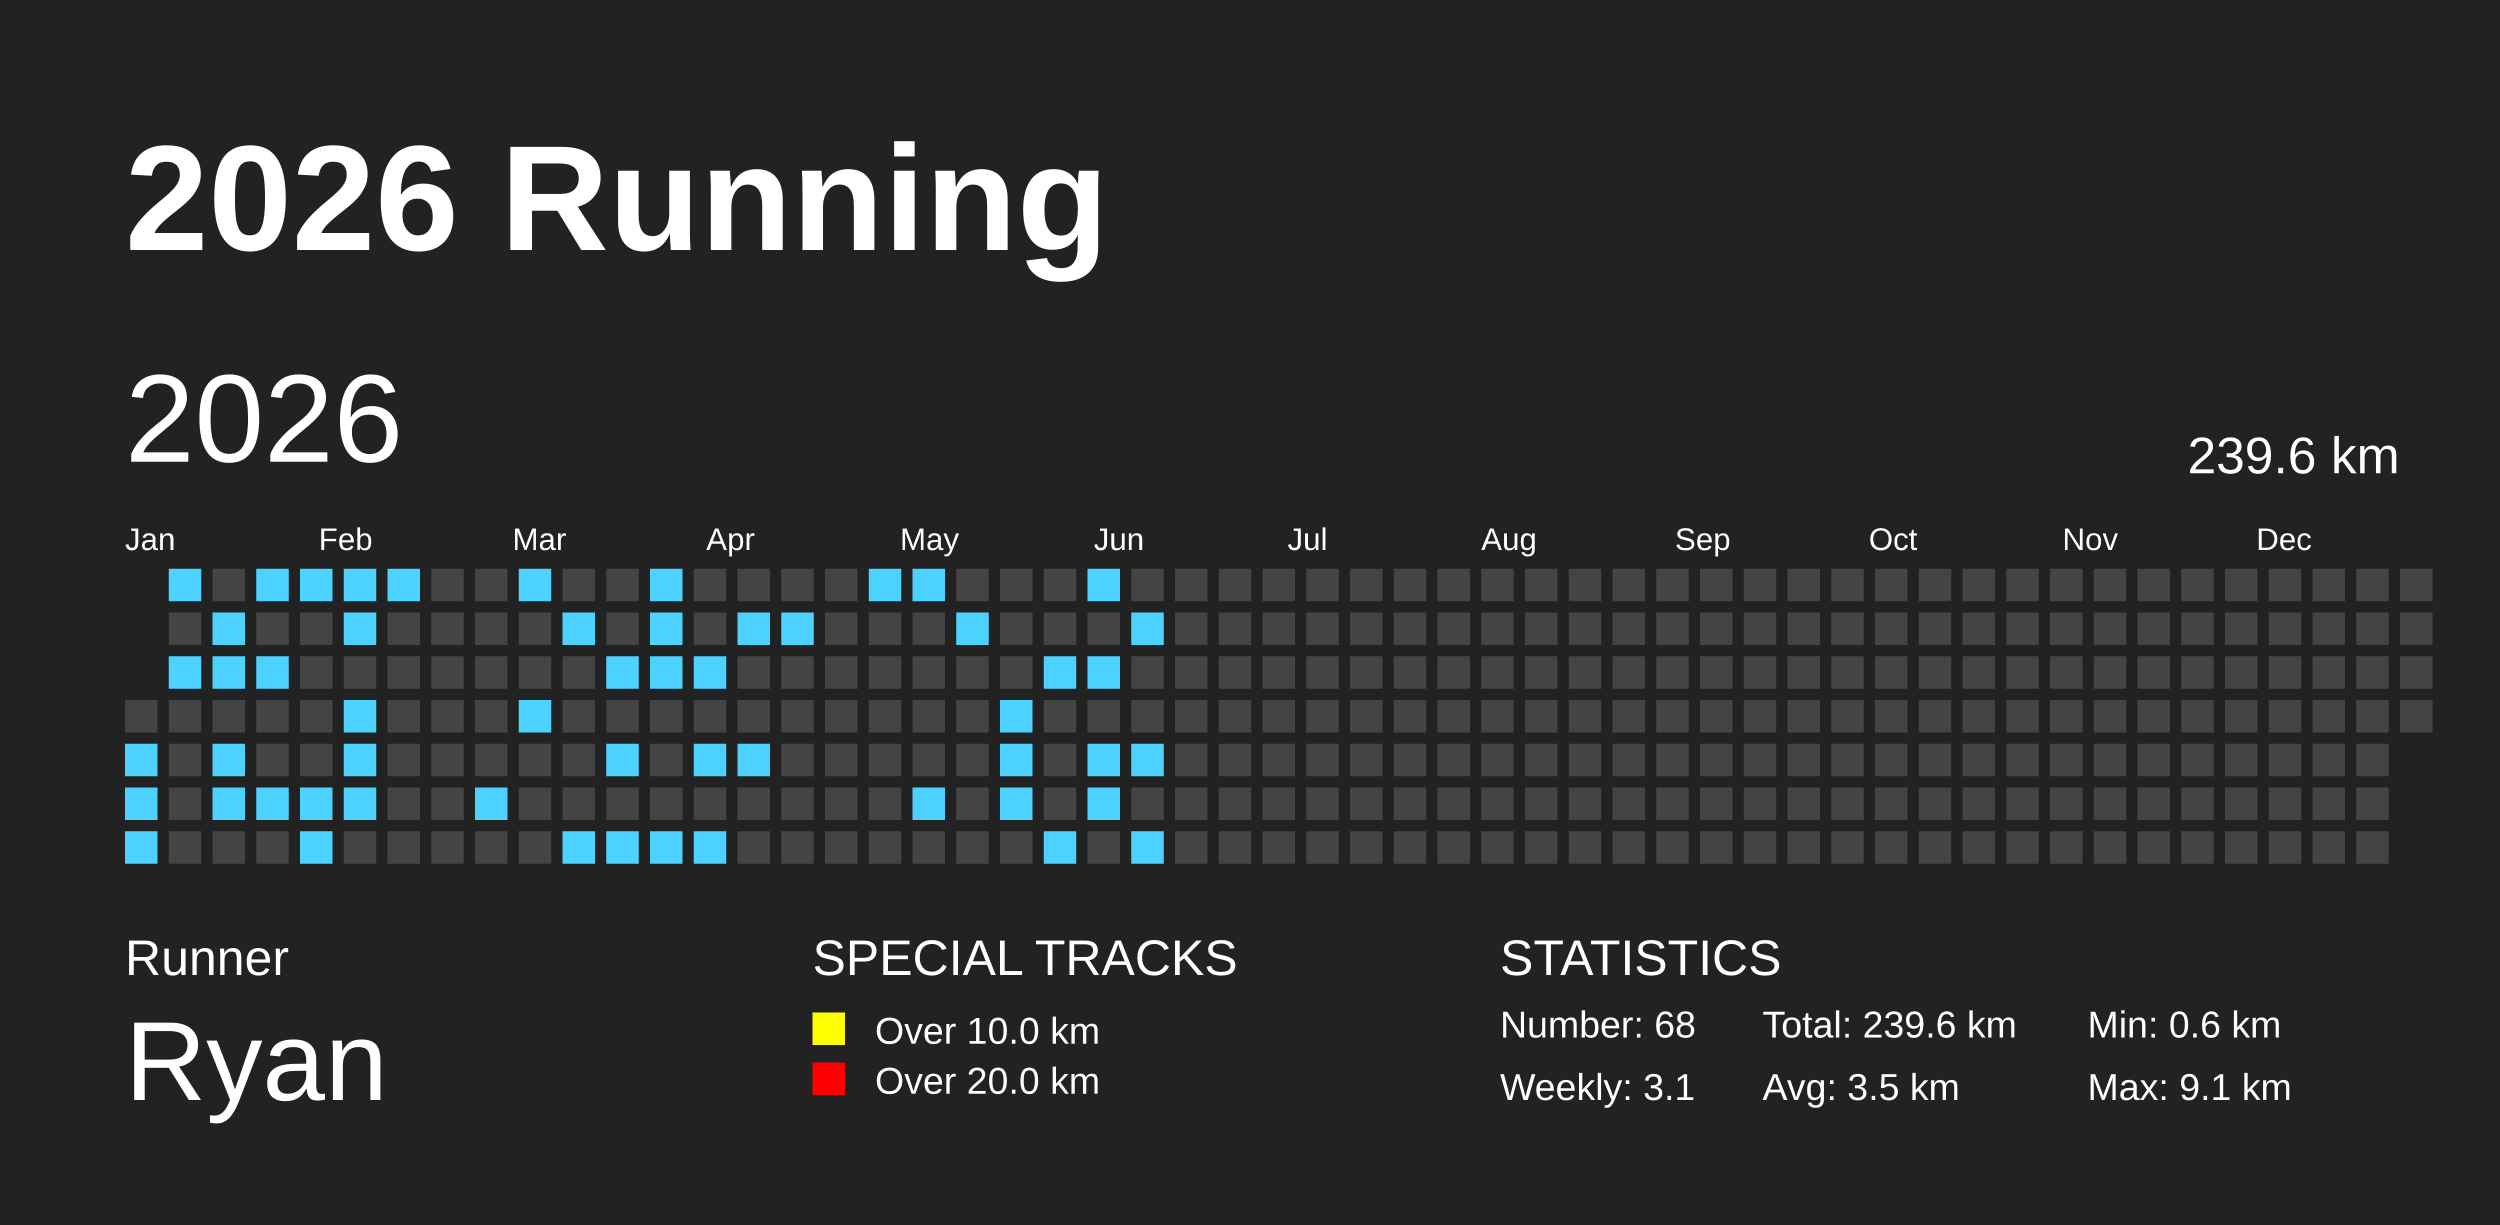
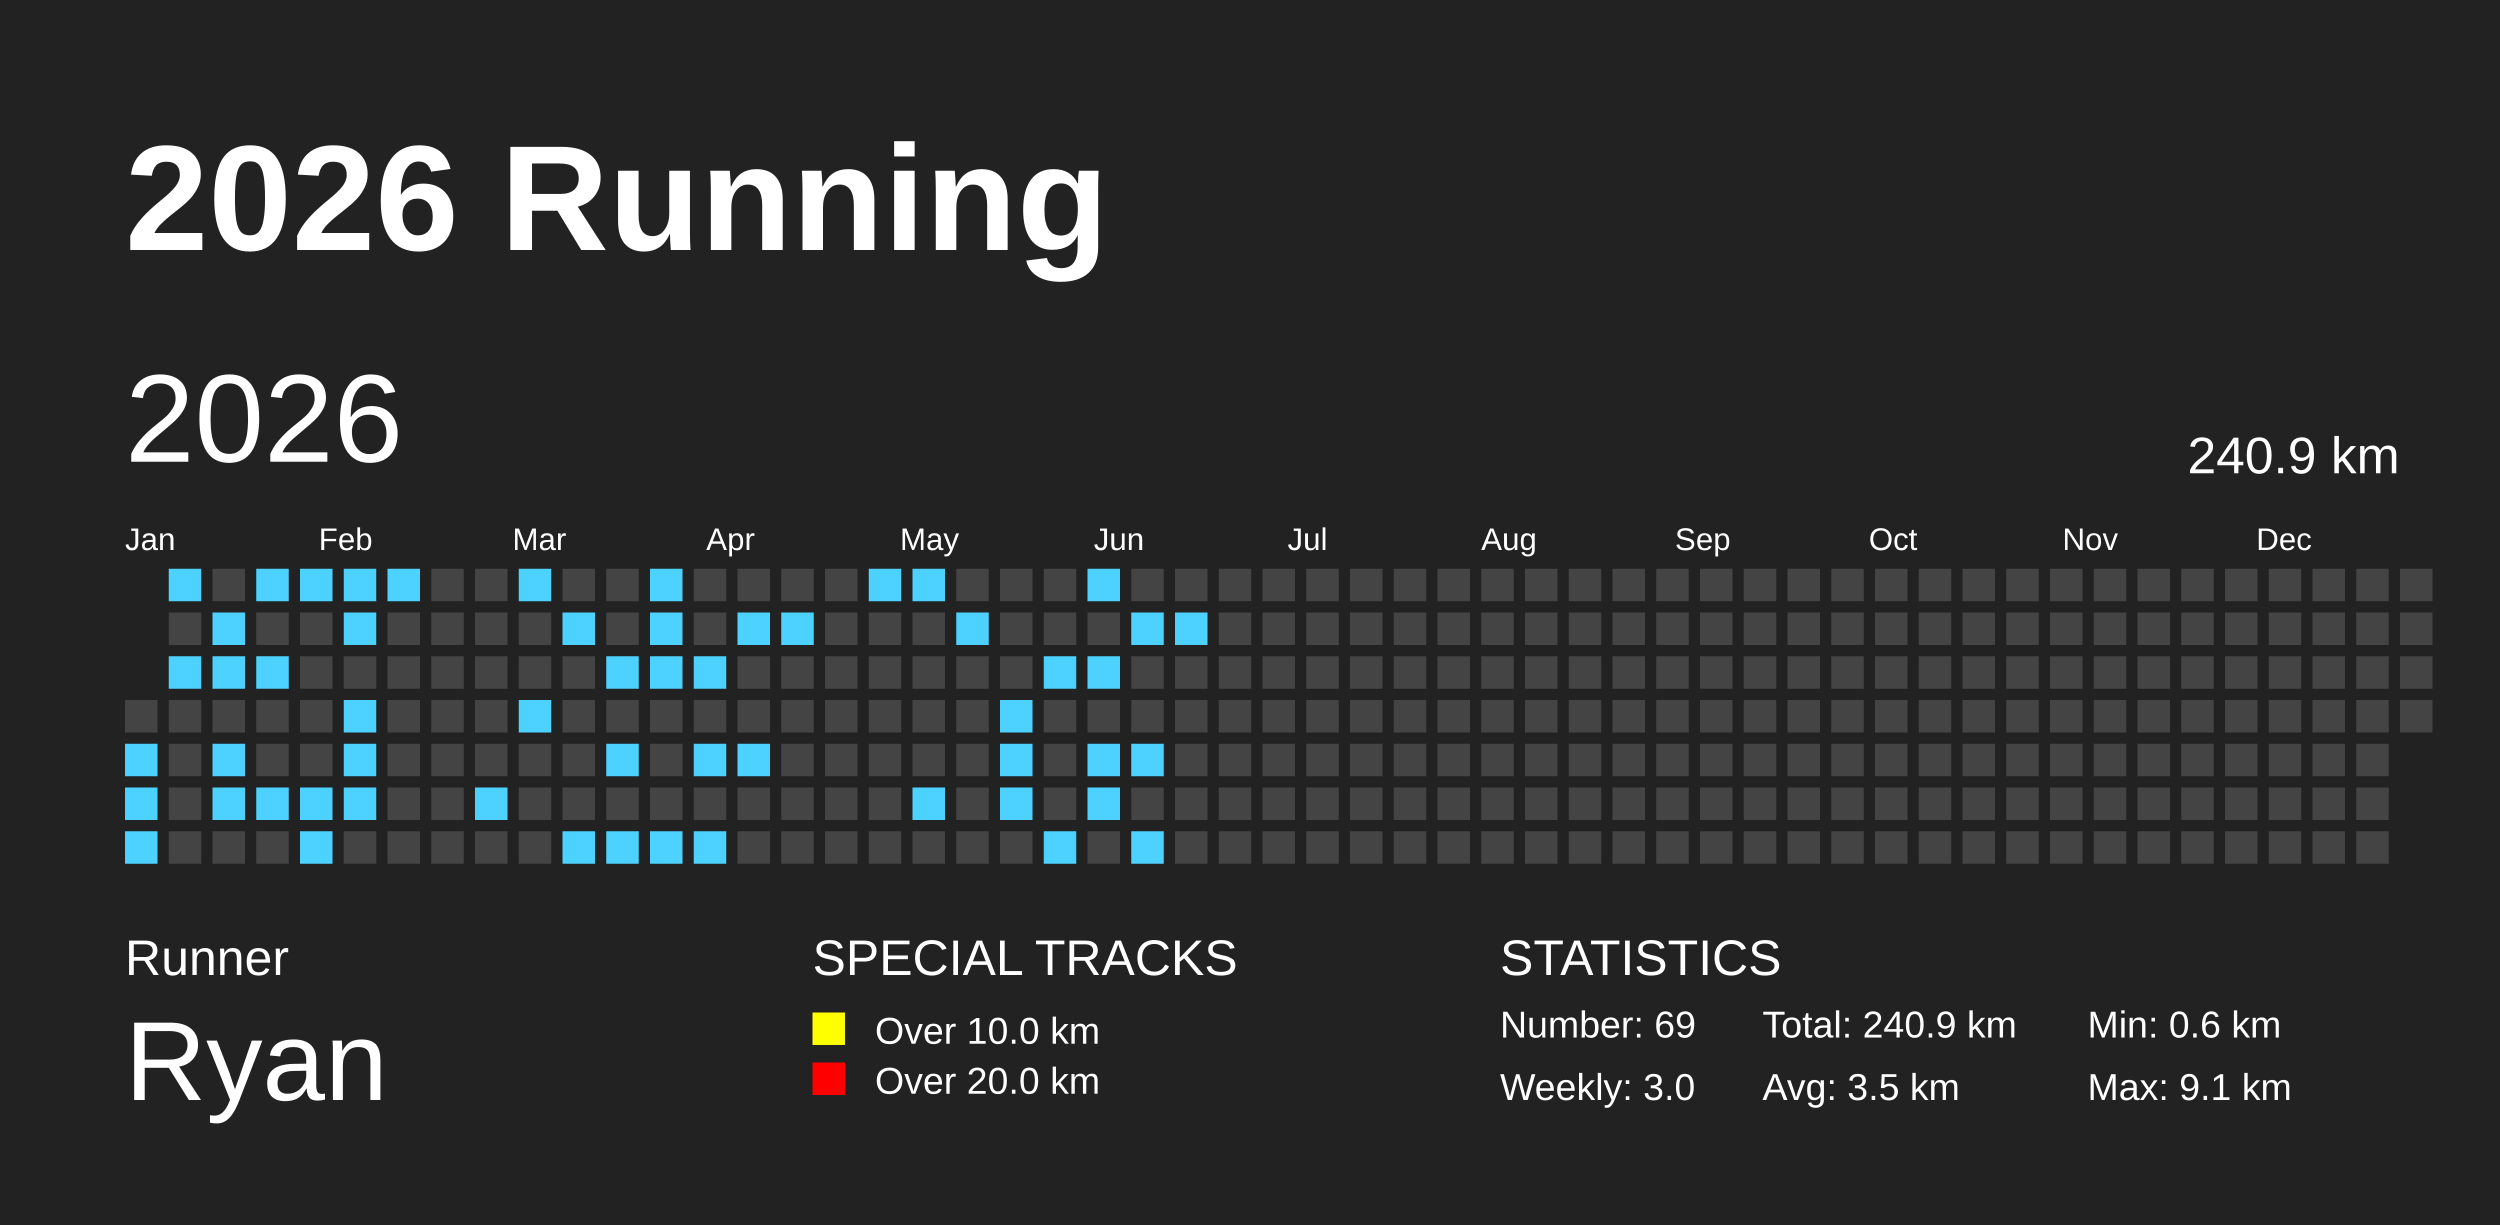
<svg xmlns="http://www.w3.org/2000/svg" baseProfile="full" height="98mm" version="1.1" viewBox="0,0,200,98" width="200mm">
  <defs />
  <rect fill="#222222" height="98" width="200" x="0" y="0" />
  <text fill="#FFFFFF" style="font-size:12px; font-family:Arial; font-weight:bold;" x="10" y="20">2026 Running</text>
  <text fill="#FFFFFF" style="font-size:4px; font-family:Arial" x="10" y="78">Runner</text>
  <text fill="#FFFFFF" style="font-size:9px; font-family:Arial" x="10" y="88">Ryan</text>
  <text fill="#FFFFFF" style="font-size:4px; font-family:Arial" x="65" y="78">SPECIAL TRACKS</text>
  <rect fill="yellow" height="2.6" width="2.6" x="65" y="81" />
  <text fill="#FFFFFF" style="font-size:3px; font-family:Arial" x="70" y="83.5">Over 10.0 km</text>
  <rect fill="red" height="2.6" width="2.6" x="65" y="85" />
  <text fill="#FFFFFF" style="font-size:3px; font-family:Arial" x="70" y="87.5">Over 20.0 km</text>
  <text fill="#FFFFFF" style="font-size:4px; font-family:Arial" x="120" y="78">STATISTICS</text>
-   <text fill="#FFFFFF" style="font-size:3px; font-family:Arial" x="120" y="83">Number: 68</text>
-   <text fill="#FFFFFF" style="font-size:3px; font-family:Arial" x="120" y="88">Weekly: 3.1</text>
-   <text fill="#FFFFFF" style="font-size:3px; font-family:Arial" x="141" y="83">Total: 239.6 km</text>
+   <text fill="#FFFFFF" style="font-size:3px; font-family:Arial" x="120" y="83">Number: 69</text>
+   <text fill="#FFFFFF" style="font-size:3px; font-family:Arial" x="120" y="88">Weekly: 3.0</text>
+   <text fill="#FFFFFF" style="font-size:3px; font-family:Arial" x="141" y="83">Total: 240.9 km</text>
  <text fill="#FFFFFF" style="font-size:3px; font-family:Arial" x="141" y="88">Avg: 3.5 km</text>
  <text fill="#FFFFFF" style="font-size:3px; font-family:Arial" x="167" y="83">Min: 0.6 km</text>
  <text fill="#FFFFFF" style="font-size:3px; font-family:Arial" x="167" y="88">Max: 9.1 km</text>
  <text dominant-baseline="hanging" fill="#FFFFFF" style="font-size:10.0px; font-family:Arial;" x="10" y="30">2026</text>
-   <text dominant-baseline="hanging" fill="#FFFFFF" style="font-size:4.125px; font-family:Arial;" x="175" y="35">239.6 km</text>
+   <text dominant-baseline="hanging" fill="#FFFFFF" style="font-size:4.125px; font-family:Arial;" x="175" y="35">240.9 km</text>
  <text fill="#FFFFFF" style="font-size:2.5px; font-family:Arial" x="10.0" y="44">Jan</text>
  <text fill="#FFFFFF" style="font-size:2.5px; font-family:Arial" x="25.5" y="44">Feb</text>
  <text fill="#FFFFFF" style="font-size:2.5px; font-family:Arial" x="41.0" y="44">Mar</text>
  <text fill="#FFFFFF" style="font-size:2.5px; font-family:Arial" x="56.5" y="44">Apr</text>
  <text fill="#FFFFFF" style="font-size:2.5px; font-family:Arial" x="72.0" y="44">May</text>
  <text fill="#FFFFFF" style="font-size:2.5px; font-family:Arial" x="87.5" y="44">Jun</text>
  <text fill="#FFFFFF" style="font-size:2.5px; font-family:Arial" x="103.0" y="44">Jul</text>
  <text fill="#FFFFFF" style="font-size:2.5px; font-family:Arial" x="118.5" y="44">Aug</text>
  <text fill="#FFFFFF" style="font-size:2.5px; font-family:Arial" x="134.0" y="44">Sep</text>
  <text fill="#FFFFFF" style="font-size:2.5px; font-family:Arial" x="149.5" y="44">Oct</text>
  <text fill="#FFFFFF" style="font-size:2.5px; font-family:Arial" x="165.0" y="44">Nov</text>
  <text fill="#FFFFFF" style="font-size:2.5px; font-family:Arial" x="180.5" y="44">Dec</text>
  <rect fill="#444444" height="2.6" width="2.6" x="10.0" y="56.0" />
  <rect fill="#4DD2FF" height="2.6" width="2.6" x="10.0" y="59.5" />
  <rect fill="#4DD2FF" height="2.6" width="2.6" x="10.0" y="63.0" />
  <rect fill="#4DD2FF" height="2.6" width="2.6" x="10.0" y="66.5" />
  <rect fill="#4DD2FF" height="2.6" width="2.6" x="13.5" y="45.5" />
  <rect fill="#444444" height="2.6" width="2.6" x="13.5" y="49.0" />
  <rect fill="#4DD2FF" height="2.6" width="2.6" x="13.5" y="52.5" />
  <rect fill="#444444" height="2.6" width="2.6" x="13.5" y="56.0" />
  <rect fill="#444444" height="2.6" width="2.6" x="13.5" y="59.5" />
  <rect fill="#444444" height="2.6" width="2.6" x="13.5" y="63.0" />
  <rect fill="#444444" height="2.6" width="2.6" x="13.5" y="66.5" />
  <rect fill="#444444" height="2.6" width="2.6" x="17.0" y="45.5" />
  <rect fill="#4DD2FF" height="2.6" width="2.6" x="17.0" y="49.0" />
  <rect fill="#4DD2FF" height="2.6" width="2.6" x="17.0" y="52.5" />
  <rect fill="#444444" height="2.6" width="2.6" x="17.0" y="56.0" />
  <rect fill="#4DD2FF" height="2.6" width="2.6" x="17.0" y="59.5" />
  <rect fill="#4DD2FF" height="2.6" width="2.6" x="17.0" y="63.0" />
  <rect fill="#444444" height="2.6" width="2.6" x="17.0" y="66.5" />
  <rect fill="#4DD2FF" height="2.6" width="2.6" x="20.5" y="45.5" />
  <rect fill="#444444" height="2.6" width="2.6" x="20.5" y="49.0" />
  <rect fill="#4DD2FF" height="2.6" width="2.6" x="20.5" y="52.5" />
  <rect fill="#444444" height="2.6" width="2.6" x="20.5" y="56.0" />
  <rect fill="#444444" height="2.6" width="2.6" x="20.5" y="59.5" />
  <rect fill="#4DD2FF" height="2.6" width="2.6" x="20.5" y="63.0" />
  <rect fill="#444444" height="2.6" width="2.6" x="20.5" y="66.5" />
  <rect fill="#4DD2FF" height="2.6" width="2.6" x="24.0" y="45.5" />
  <rect fill="#444444" height="2.6" width="2.6" x="24.0" y="49.0" />
  <rect fill="#444444" height="2.6" width="2.6" x="24.0" y="52.5" />
  <rect fill="#444444" height="2.6" width="2.6" x="24.0" y="56.0" />
  <rect fill="#444444" height="2.6" width="2.6" x="24.0" y="59.5" />
  <rect fill="#4DD2FF" height="2.6" width="2.6" x="24.0" y="63.0" />
  <rect fill="#4DD2FF" height="2.6" width="2.6" x="24.0" y="66.5" />
  <rect fill="#4DD2FF" height="2.6" width="2.6" x="27.5" y="45.5" />
  <rect fill="#4DD2FF" height="2.6" width="2.6" x="27.5" y="49.0" />
  <rect fill="#444444" height="2.6" width="2.6" x="27.5" y="52.5" />
  <rect fill="#4DD2FF" height="2.6" width="2.6" x="27.5" y="56.0" />
  <rect fill="#4DD2FF" height="2.6" width="2.6" x="27.5" y="59.5" />
  <rect fill="#4DD2FF" height="2.6" width="2.6" x="27.5" y="63.0" />
  <rect fill="#444444" height="2.6" width="2.6" x="27.5" y="66.5" />
  <rect fill="#4DD2FF" height="2.6" width="2.6" x="31.0" y="45.5" />
  <rect fill="#444444" height="2.6" width="2.6" x="31.0" y="49.0" />
  <rect fill="#444444" height="2.6" width="2.6" x="31.0" y="52.5" />
  <rect fill="#444444" height="2.6" width="2.6" x="31.0" y="56.0" />
  <rect fill="#444444" height="2.6" width="2.6" x="31.0" y="59.5" />
  <rect fill="#444444" height="2.6" width="2.6" x="31.0" y="63.0" />
  <rect fill="#444444" height="2.6" width="2.6" x="31.0" y="66.5" />
  <rect fill="#444444" height="2.6" width="2.6" x="34.5" y="45.5" />
  <rect fill="#444444" height="2.6" width="2.6" x="34.5" y="49.0" />
  <rect fill="#444444" height="2.6" width="2.6" x="34.5" y="52.5" />
  <rect fill="#444444" height="2.6" width="2.6" x="34.5" y="56.0" />
  <rect fill="#444444" height="2.6" width="2.6" x="34.5" y="59.5" />
  <rect fill="#444444" height="2.6" width="2.6" x="34.5" y="63.0" />
  <rect fill="#444444" height="2.6" width="2.6" x="34.5" y="66.5" />
  <rect fill="#444444" height="2.6" width="2.6" x="38.0" y="45.5" />
  <rect fill="#444444" height="2.6" width="2.6" x="38.0" y="49.0" />
  <rect fill="#444444" height="2.6" width="2.6" x="38.0" y="52.5" />
  <rect fill="#444444" height="2.6" width="2.6" x="38.0" y="56.0" />
  <rect fill="#444444" height="2.6" width="2.6" x="38.0" y="59.5" />
  <rect fill="#4DD2FF" height="2.6" width="2.6" x="38.0" y="63.0" />
  <rect fill="#444444" height="2.6" width="2.6" x="38.0" y="66.5" />
  <rect fill="#4DD2FF" height="2.6" width="2.6" x="41.5" y="45.5" />
  <rect fill="#444444" height="2.6" width="2.6" x="41.5" y="49.0" />
  <rect fill="#444444" height="2.6" width="2.6" x="41.5" y="52.5" />
  <rect fill="#4DD2FF" height="2.6" width="2.6" x="41.5" y="56.0" />
  <rect fill="#444444" height="2.6" width="2.6" x="41.5" y="59.5" />
  <rect fill="#444444" height="2.6" width="2.6" x="41.5" y="63.0" />
  <rect fill="#444444" height="2.6" width="2.6" x="41.5" y="66.5" />
  <rect fill="#444444" height="2.6" width="2.6" x="45.0" y="45.5" />
  <rect fill="#4DD2FF" height="2.6" width="2.6" x="45.0" y="49.0" />
  <rect fill="#444444" height="2.6" width="2.6" x="45.0" y="52.5" />
  <rect fill="#444444" height="2.6" width="2.6" x="45.0" y="56.0" />
  <rect fill="#444444" height="2.6" width="2.6" x="45.0" y="59.5" />
  <rect fill="#444444" height="2.6" width="2.6" x="45.0" y="63.0" />
  <rect fill="#4DD2FF" height="2.6" width="2.6" x="45.0" y="66.5" />
  <rect fill="#444444" height="2.6" width="2.6" x="48.5" y="45.5" />
  <rect fill="#444444" height="2.6" width="2.6" x="48.5" y="49.0" />
  <rect fill="#4DD2FF" height="2.6" width="2.6" x="48.5" y="52.5" />
  <rect fill="#444444" height="2.6" width="2.6" x="48.5" y="56.0" />
  <rect fill="#4DD2FF" height="2.6" width="2.6" x="48.5" y="59.5" />
  <rect fill="#444444" height="2.6" width="2.6" x="48.5" y="63.0" />
  <rect fill="#4DD2FF" height="2.6" width="2.6" x="48.5" y="66.5" />
  <rect fill="#4DD2FF" height="2.6" width="2.6" x="52.0" y="45.5" />
  <rect fill="#4DD2FF" height="2.6" width="2.6" x="52.0" y="49.0" />
  <rect fill="#4DD2FF" height="2.6" width="2.6" x="52.0" y="52.5" />
  <rect fill="#444444" height="2.6" width="2.6" x="52.0" y="56.0" />
  <rect fill="#444444" height="2.6" width="2.6" x="52.0" y="59.5" />
  <rect fill="#444444" height="2.6" width="2.6" x="52.0" y="63.0" />
  <rect fill="#4DD2FF" height="2.6" width="2.6" x="52.0" y="66.5" />
  <rect fill="#444444" height="2.6" width="2.6" x="55.5" y="45.5" />
  <rect fill="#444444" height="2.6" width="2.6" x="55.5" y="49.0" />
  <rect fill="#4DD2FF" height="2.6" width="2.6" x="55.5" y="52.5" />
  <rect fill="#444444" height="2.6" width="2.6" x="55.5" y="56.0" />
  <rect fill="#4DD2FF" height="2.6" width="2.6" x="55.5" y="59.5" />
  <rect fill="#444444" height="2.6" width="2.6" x="55.5" y="63.0" />
  <rect fill="#4DD2FF" height="2.6" width="2.6" x="55.5" y="66.5" />
  <rect fill="#444444" height="2.6" width="2.6" x="59.0" y="45.5" />
  <rect fill="#4DD2FF" height="2.6" width="2.6" x="59.0" y="49.0" />
  <rect fill="#444444" height="2.6" width="2.6" x="59.0" y="52.5" />
  <rect fill="#444444" height="2.6" width="2.6" x="59.0" y="56.0" />
  <rect fill="#4DD2FF" height="2.6" width="2.6" x="59.0" y="59.5" />
  <rect fill="#444444" height="2.6" width="2.6" x="59.0" y="63.0" />
  <rect fill="#444444" height="2.6" width="2.6" x="59.0" y="66.5" />
  <rect fill="#444444" height="2.6" width="2.6" x="62.5" y="45.5" />
  <rect fill="#4DD2FF" height="2.6" width="2.6" x="62.5" y="49.0" />
  <rect fill="#444444" height="2.6" width="2.6" x="62.5" y="52.5" />
  <rect fill="#444444" height="2.6" width="2.6" x="62.5" y="56.0" />
  <rect fill="#444444" height="2.6" width="2.6" x="62.5" y="59.5" />
  <rect fill="#444444" height="2.6" width="2.6" x="62.5" y="63.0" />
  <rect fill="#444444" height="2.6" width="2.6" x="62.5" y="66.5" />
  <rect fill="#444444" height="2.6" width="2.6" x="66.0" y="45.5" />
  <rect fill="#444444" height="2.6" width="2.6" x="66.0" y="49.0" />
  <rect fill="#444444" height="2.6" width="2.6" x="66.0" y="52.5" />
  <rect fill="#444444" height="2.6" width="2.6" x="66.0" y="56.0" />
  <rect fill="#444444" height="2.6" width="2.6" x="66.0" y="59.5" />
  <rect fill="#444444" height="2.6" width="2.6" x="66.0" y="63.0" />
  <rect fill="#444444" height="2.6" width="2.6" x="66.0" y="66.5" />
  <rect fill="#4DD2FF" height="2.6" width="2.6" x="69.5" y="45.5" />
  <rect fill="#444444" height="2.6" width="2.6" x="69.5" y="49.0" />
  <rect fill="#444444" height="2.6" width="2.6" x="69.5" y="52.5" />
  <rect fill="#444444" height="2.6" width="2.6" x="69.5" y="56.0" />
  <rect fill="#444444" height="2.6" width="2.6" x="69.5" y="59.5" />
  <rect fill="#444444" height="2.6" width="2.6" x="69.5" y="63.0" />
  <rect fill="#444444" height="2.6" width="2.6" x="69.5" y="66.5" />
  <rect fill="#4DD2FF" height="2.6" width="2.6" x="73.0" y="45.5" />
  <rect fill="#444444" height="2.6" width="2.6" x="73.0" y="49.0" />
  <rect fill="#444444" height="2.6" width="2.6" x="73.0" y="52.5" />
  <rect fill="#444444" height="2.6" width="2.6" x="73.0" y="56.0" />
  <rect fill="#444444" height="2.6" width="2.6" x="73.0" y="59.5" />
  <rect fill="#4DD2FF" height="2.6" width="2.6" x="73.0" y="63.0" />
  <rect fill="#444444" height="2.6" width="2.6" x="73.0" y="66.5" />
  <rect fill="#444444" height="2.6" width="2.6" x="76.5" y="45.5" />
  <rect fill="#4DD2FF" height="2.6" width="2.6" x="76.5" y="49.0" />
  <rect fill="#444444" height="2.6" width="2.6" x="76.5" y="52.5" />
  <rect fill="#444444" height="2.6" width="2.6" x="76.5" y="56.0" />
  <rect fill="#444444" height="2.6" width="2.6" x="76.5" y="59.5" />
  <rect fill="#444444" height="2.6" width="2.6" x="76.5" y="63.0" />
  <rect fill="#444444" height="2.6" width="2.6" x="76.5" y="66.5" />
  <rect fill="#444444" height="2.6" width="2.6" x="80.0" y="45.5" />
  <rect fill="#444444" height="2.6" width="2.6" x="80.0" y="49.0" />
  <rect fill="#444444" height="2.6" width="2.6" x="80.0" y="52.5" />
  <rect fill="#4DD2FF" height="2.6" width="2.6" x="80.0" y="56.0" />
  <rect fill="#4DD2FF" height="2.6" width="2.6" x="80.0" y="59.5" />
  <rect fill="#4DD2FF" height="2.6" width="2.6" x="80.0" y="63.0" />
  <rect fill="#444444" height="2.6" width="2.6" x="80.0" y="66.5" />
  <rect fill="#444444" height="2.6" width="2.6" x="83.5" y="45.5" />
  <rect fill="#444444" height="2.6" width="2.6" x="83.5" y="49.0" />
  <rect fill="#4DD2FF" height="2.6" width="2.6" x="83.5" y="52.5" />
  <rect fill="#444444" height="2.6" width="2.6" x="83.5" y="56.0" />
  <rect fill="#444444" height="2.6" width="2.6" x="83.5" y="59.5" />
  <rect fill="#444444" height="2.6" width="2.6" x="83.5" y="63.0" />
  <rect fill="#4DD2FF" height="2.6" width="2.6" x="83.5" y="66.5" />
  <rect fill="#4DD2FF" height="2.6" width="2.6" x="87.0" y="45.5" />
  <rect fill="#444444" height="2.6" width="2.6" x="87.0" y="49.0" />
  <rect fill="#4DD2FF" height="2.6" width="2.6" x="87.0" y="52.5" />
  <rect fill="#444444" height="2.6" width="2.6" x="87.0" y="56.0" />
  <rect fill="#4DD2FF" height="2.6" width="2.6" x="87.0" y="59.5" />
  <rect fill="#4DD2FF" height="2.6" width="2.6" x="87.0" y="63.0" />
  <rect fill="#444444" height="2.6" width="2.6" x="87.0" y="66.5" />
  <rect fill="#444444" height="2.6" width="2.6" x="90.5" y="45.5" />
  <rect fill="#4DD2FF" height="2.6" width="2.6" x="90.5" y="49.0" />
  <rect fill="#444444" height="2.6" width="2.6" x="90.5" y="52.5" />
  <rect fill="#444444" height="2.6" width="2.6" x="90.5" y="56.0" />
  <rect fill="#4DD2FF" height="2.6" width="2.6" x="90.5" y="59.5" />
  <rect fill="#444444" height="2.6" width="2.6" x="90.5" y="63.0" />
  <rect fill="#4DD2FF" height="2.6" width="2.6" x="90.5" y="66.5" />
  <rect fill="#444444" height="2.6" width="2.6" x="94.0" y="45.5" />
-   <rect fill="#444444" height="2.6" width="2.6" x="94.0" y="49.0" />
+   <rect fill="#4DD2FF" height="2.6" width="2.6" x="94.0" y="49.0" />
  <rect fill="#444444" height="2.6" width="2.6" x="94.0" y="52.5" />
  <rect fill="#444444" height="2.6" width="2.6" x="94.0" y="56.0" />
  <rect fill="#444444" height="2.6" width="2.6" x="94.0" y="59.5" />
  <rect fill="#444444" height="2.6" width="2.6" x="94.0" y="63.0" />
  <rect fill="#444444" height="2.6" width="2.6" x="94.0" y="66.5" />
  <rect fill="#444444" height="2.6" width="2.6" x="97.5" y="45.5" />
  <rect fill="#444444" height="2.6" width="2.6" x="97.5" y="49.0" />
  <rect fill="#444444" height="2.6" width="2.6" x="97.5" y="52.5" />
  <rect fill="#444444" height="2.6" width="2.6" x="97.5" y="56.0" />
  <rect fill="#444444" height="2.6" width="2.6" x="97.5" y="59.5" />
  <rect fill="#444444" height="2.6" width="2.6" x="97.5" y="63.0" />
  <rect fill="#444444" height="2.6" width="2.6" x="97.5" y="66.5" />
  <rect fill="#444444" height="2.6" width="2.6" x="101.0" y="45.5" />
  <rect fill="#444444" height="2.6" width="2.6" x="101.0" y="49.0" />
  <rect fill="#444444" height="2.6" width="2.6" x="101.0" y="52.5" />
  <rect fill="#444444" height="2.6" width="2.6" x="101.0" y="56.0" />
  <rect fill="#444444" height="2.6" width="2.6" x="101.0" y="59.5" />
  <rect fill="#444444" height="2.6" width="2.6" x="101.0" y="63.0" />
  <rect fill="#444444" height="2.6" width="2.6" x="101.0" y="66.5" />
  <rect fill="#444444" height="2.6" width="2.6" x="104.5" y="45.5" />
  <rect fill="#444444" height="2.6" width="2.6" x="104.5" y="49.0" />
  <rect fill="#444444" height="2.6" width="2.6" x="104.5" y="52.5" />
  <rect fill="#444444" height="2.6" width="2.6" x="104.5" y="56.0" />
  <rect fill="#444444" height="2.6" width="2.6" x="104.5" y="59.5" />
  <rect fill="#444444" height="2.6" width="2.6" x="104.5" y="63.0" />
  <rect fill="#444444" height="2.6" width="2.6" x="104.5" y="66.5" />
  <rect fill="#444444" height="2.6" width="2.6" x="108.0" y="45.5" />
  <rect fill="#444444" height="2.6" width="2.6" x="108.0" y="49.0" />
  <rect fill="#444444" height="2.6" width="2.6" x="108.0" y="52.5" />
  <rect fill="#444444" height="2.6" width="2.6" x="108.0" y="56.0" />
  <rect fill="#444444" height="2.6" width="2.6" x="108.0" y="59.5" />
  <rect fill="#444444" height="2.6" width="2.6" x="108.0" y="63.0" />
  <rect fill="#444444" height="2.6" width="2.6" x="108.0" y="66.5" />
  <rect fill="#444444" height="2.6" width="2.6" x="111.5" y="45.5" />
  <rect fill="#444444" height="2.6" width="2.6" x="111.5" y="49.0" />
  <rect fill="#444444" height="2.6" width="2.6" x="111.5" y="52.5" />
  <rect fill="#444444" height="2.6" width="2.6" x="111.5" y="56.0" />
  <rect fill="#444444" height="2.6" width="2.6" x="111.5" y="59.5" />
  <rect fill="#444444" height="2.6" width="2.6" x="111.5" y="63.0" />
  <rect fill="#444444" height="2.6" width="2.6" x="111.5" y="66.5" />
  <rect fill="#444444" height="2.6" width="2.6" x="115.0" y="45.5" />
  <rect fill="#444444" height="2.6" width="2.6" x="115.0" y="49.0" />
  <rect fill="#444444" height="2.6" width="2.6" x="115.0" y="52.5" />
  <rect fill="#444444" height="2.6" width="2.6" x="115.0" y="56.0" />
  <rect fill="#444444" height="2.6" width="2.6" x="115.0" y="59.5" />
  <rect fill="#444444" height="2.6" width="2.6" x="115.0" y="63.0" />
  <rect fill="#444444" height="2.6" width="2.6" x="115.0" y="66.5" />
  <rect fill="#444444" height="2.6" width="2.6" x="118.5" y="45.5" />
  <rect fill="#444444" height="2.6" width="2.6" x="118.5" y="49.0" />
  <rect fill="#444444" height="2.6" width="2.6" x="118.5" y="52.5" />
  <rect fill="#444444" height="2.6" width="2.6" x="118.5" y="56.0" />
  <rect fill="#444444" height="2.6" width="2.6" x="118.5" y="59.5" />
  <rect fill="#444444" height="2.6" width="2.6" x="118.5" y="63.0" />
  <rect fill="#444444" height="2.6" width="2.6" x="118.5" y="66.5" />
  <rect fill="#444444" height="2.6" width="2.6" x="122.0" y="45.5" />
  <rect fill="#444444" height="2.6" width="2.6" x="122.0" y="49.0" />
  <rect fill="#444444" height="2.6" width="2.6" x="122.0" y="52.5" />
  <rect fill="#444444" height="2.6" width="2.6" x="122.0" y="56.0" />
  <rect fill="#444444" height="2.6" width="2.6" x="122.0" y="59.5" />
  <rect fill="#444444" height="2.6" width="2.6" x="122.0" y="63.0" />
  <rect fill="#444444" height="2.6" width="2.6" x="122.0" y="66.5" />
  <rect fill="#444444" height="2.6" width="2.6" x="125.5" y="45.5" />
  <rect fill="#444444" height="2.6" width="2.6" x="125.5" y="49.0" />
  <rect fill="#444444" height="2.6" width="2.6" x="125.5" y="52.5" />
  <rect fill="#444444" height="2.6" width="2.6" x="125.5" y="56.0" />
  <rect fill="#444444" height="2.6" width="2.6" x="125.5" y="59.5" />
  <rect fill="#444444" height="2.6" width="2.6" x="125.5" y="63.0" />
  <rect fill="#444444" height="2.6" width="2.6" x="125.5" y="66.5" />
  <rect fill="#444444" height="2.6" width="2.6" x="129.0" y="45.5" />
  <rect fill="#444444" height="2.6" width="2.6" x="129.0" y="49.0" />
  <rect fill="#444444" height="2.6" width="2.6" x="129.0" y="52.5" />
  <rect fill="#444444" height="2.6" width="2.6" x="129.0" y="56.0" />
  <rect fill="#444444" height="2.6" width="2.6" x="129.0" y="59.5" />
  <rect fill="#444444" height="2.6" width="2.6" x="129.0" y="63.0" />
  <rect fill="#444444" height="2.6" width="2.6" x="129.0" y="66.5" />
  <rect fill="#444444" height="2.6" width="2.6" x="132.5" y="45.5" />
  <rect fill="#444444" height="2.6" width="2.6" x="132.5" y="49.0" />
  <rect fill="#444444" height="2.6" width="2.6" x="132.5" y="52.5" />
  <rect fill="#444444" height="2.6" width="2.6" x="132.5" y="56.0" />
  <rect fill="#444444" height="2.6" width="2.6" x="132.5" y="59.5" />
  <rect fill="#444444" height="2.6" width="2.6" x="132.5" y="63.0" />
  <rect fill="#444444" height="2.6" width="2.6" x="132.5" y="66.5" />
  <rect fill="#444444" height="2.6" width="2.6" x="136.0" y="45.5" />
  <rect fill="#444444" height="2.6" width="2.6" x="136.0" y="49.0" />
  <rect fill="#444444" height="2.6" width="2.6" x="136.0" y="52.5" />
  <rect fill="#444444" height="2.6" width="2.6" x="136.0" y="56.0" />
  <rect fill="#444444" height="2.6" width="2.6" x="136.0" y="59.5" />
  <rect fill="#444444" height="2.6" width="2.6" x="136.0" y="63.0" />
  <rect fill="#444444" height="2.6" width="2.6" x="136.0" y="66.5" />
  <rect fill="#444444" height="2.6" width="2.6" x="139.5" y="45.5" />
  <rect fill="#444444" height="2.6" width="2.6" x="139.5" y="49.0" />
  <rect fill="#444444" height="2.6" width="2.6" x="139.5" y="52.5" />
  <rect fill="#444444" height="2.6" width="2.6" x="139.5" y="56.0" />
  <rect fill="#444444" height="2.6" width="2.6" x="139.5" y="59.5" />
  <rect fill="#444444" height="2.6" width="2.6" x="139.5" y="63.0" />
  <rect fill="#444444" height="2.6" width="2.6" x="139.5" y="66.5" />
  <rect fill="#444444" height="2.6" width="2.6" x="143.0" y="45.5" />
  <rect fill="#444444" height="2.6" width="2.6" x="143.0" y="49.0" />
  <rect fill="#444444" height="2.6" width="2.6" x="143.0" y="52.5" />
  <rect fill="#444444" height="2.6" width="2.6" x="143.0" y="56.0" />
  <rect fill="#444444" height="2.6" width="2.6" x="143.0" y="59.5" />
  <rect fill="#444444" height="2.6" width="2.6" x="143.0" y="63.0" />
  <rect fill="#444444" height="2.6" width="2.6" x="143.0" y="66.5" />
  <rect fill="#444444" height="2.6" width="2.6" x="146.5" y="45.5" />
  <rect fill="#444444" height="2.6" width="2.6" x="146.5" y="49.0" />
  <rect fill="#444444" height="2.6" width="2.6" x="146.5" y="52.5" />
  <rect fill="#444444" height="2.6" width="2.6" x="146.5" y="56.0" />
  <rect fill="#444444" height="2.6" width="2.6" x="146.5" y="59.5" />
  <rect fill="#444444" height="2.6" width="2.6" x="146.5" y="63.0" />
  <rect fill="#444444" height="2.6" width="2.6" x="146.5" y="66.5" />
  <rect fill="#444444" height="2.6" width="2.6" x="150.0" y="45.5" />
  <rect fill="#444444" height="2.6" width="2.6" x="150.0" y="49.0" />
  <rect fill="#444444" height="2.6" width="2.6" x="150.0" y="52.5" />
  <rect fill="#444444" height="2.6" width="2.6" x="150.0" y="56.0" />
  <rect fill="#444444" height="2.6" width="2.6" x="150.0" y="59.5" />
  <rect fill="#444444" height="2.6" width="2.6" x="150.0" y="63.0" />
  <rect fill="#444444" height="2.6" width="2.6" x="150.0" y="66.5" />
  <rect fill="#444444" height="2.6" width="2.6" x="153.5" y="45.5" />
  <rect fill="#444444" height="2.6" width="2.6" x="153.5" y="49.0" />
  <rect fill="#444444" height="2.6" width="2.6" x="153.5" y="52.5" />
  <rect fill="#444444" height="2.6" width="2.6" x="153.5" y="56.0" />
  <rect fill="#444444" height="2.6" width="2.6" x="153.5" y="59.5" />
  <rect fill="#444444" height="2.6" width="2.6" x="153.5" y="63.0" />
  <rect fill="#444444" height="2.6" width="2.6" x="153.5" y="66.5" />
  <rect fill="#444444" height="2.6" width="2.6" x="157.0" y="45.5" />
  <rect fill="#444444" height="2.6" width="2.6" x="157.0" y="49.0" />
  <rect fill="#444444" height="2.6" width="2.6" x="157.0" y="52.5" />
  <rect fill="#444444" height="2.6" width="2.6" x="157.0" y="56.0" />
  <rect fill="#444444" height="2.6" width="2.6" x="157.0" y="59.5" />
  <rect fill="#444444" height="2.6" width="2.6" x="157.0" y="63.0" />
  <rect fill="#444444" height="2.6" width="2.6" x="157.0" y="66.5" />
  <rect fill="#444444" height="2.6" width="2.6" x="160.5" y="45.5" />
  <rect fill="#444444" height="2.6" width="2.6" x="160.5" y="49.0" />
  <rect fill="#444444" height="2.6" width="2.6" x="160.5" y="52.5" />
  <rect fill="#444444" height="2.6" width="2.6" x="160.5" y="56.0" />
  <rect fill="#444444" height="2.6" width="2.6" x="160.5" y="59.5" />
  <rect fill="#444444" height="2.6" width="2.6" x="160.5" y="63.0" />
  <rect fill="#444444" height="2.6" width="2.6" x="160.5" y="66.5" />
  <rect fill="#444444" height="2.6" width="2.6" x="164.0" y="45.5" />
  <rect fill="#444444" height="2.6" width="2.6" x="164.0" y="49.0" />
  <rect fill="#444444" height="2.6" width="2.6" x="164.0" y="52.5" />
  <rect fill="#444444" height="2.6" width="2.6" x="164.0" y="56.0" />
  <rect fill="#444444" height="2.6" width="2.6" x="164.0" y="59.5" />
  <rect fill="#444444" height="2.6" width="2.6" x="164.0" y="63.0" />
  <rect fill="#444444" height="2.6" width="2.6" x="164.0" y="66.5" />
  <rect fill="#444444" height="2.6" width="2.6" x="167.5" y="45.5" />
  <rect fill="#444444" height="2.6" width="2.6" x="167.5" y="49.0" />
  <rect fill="#444444" height="2.6" width="2.6" x="167.5" y="52.5" />
  <rect fill="#444444" height="2.6" width="2.6" x="167.5" y="56.0" />
  <rect fill="#444444" height="2.6" width="2.6" x="167.5" y="59.5" />
  <rect fill="#444444" height="2.6" width="2.6" x="167.5" y="63.0" />
  <rect fill="#444444" height="2.6" width="2.6" x="167.5" y="66.5" />
  <rect fill="#444444" height="2.6" width="2.6" x="171.0" y="45.5" />
  <rect fill="#444444" height="2.6" width="2.6" x="171.0" y="49.0" />
  <rect fill="#444444" height="2.6" width="2.6" x="171.0" y="52.5" />
  <rect fill="#444444" height="2.6" width="2.6" x="171.0" y="56.0" />
  <rect fill="#444444" height="2.6" width="2.6" x="171.0" y="59.5" />
  <rect fill="#444444" height="2.6" width="2.6" x="171.0" y="63.0" />
  <rect fill="#444444" height="2.6" width="2.6" x="171.0" y="66.5" />
  <rect fill="#444444" height="2.6" width="2.6" x="174.5" y="45.5" />
  <rect fill="#444444" height="2.6" width="2.6" x="174.5" y="49.0" />
  <rect fill="#444444" height="2.6" width="2.6" x="174.5" y="52.5" />
  <rect fill="#444444" height="2.6" width="2.6" x="174.5" y="56.0" />
  <rect fill="#444444" height="2.6" width="2.6" x="174.5" y="59.5" />
  <rect fill="#444444" height="2.6" width="2.6" x="174.5" y="63.0" />
  <rect fill="#444444" height="2.6" width="2.6" x="174.5" y="66.5" />
  <rect fill="#444444" height="2.6" width="2.6" x="178.0" y="45.5" />
  <rect fill="#444444" height="2.6" width="2.6" x="178.0" y="49.0" />
  <rect fill="#444444" height="2.6" width="2.6" x="178.0" y="52.5" />
  <rect fill="#444444" height="2.6" width="2.6" x="178.0" y="56.0" />
  <rect fill="#444444" height="2.6" width="2.6" x="178.0" y="59.5" />
  <rect fill="#444444" height="2.6" width="2.6" x="178.0" y="63.0" />
  <rect fill="#444444" height="2.6" width="2.6" x="178.0" y="66.5" />
  <rect fill="#444444" height="2.6" width="2.6" x="181.5" y="45.5" />
  <rect fill="#444444" height="2.6" width="2.6" x="181.5" y="49.0" />
  <rect fill="#444444" height="2.6" width="2.6" x="181.5" y="52.5" />
  <rect fill="#444444" height="2.6" width="2.6" x="181.5" y="56.0" />
  <rect fill="#444444" height="2.6" width="2.6" x="181.5" y="59.5" />
  <rect fill="#444444" height="2.6" width="2.6" x="181.5" y="63.0" />
  <rect fill="#444444" height="2.6" width="2.6" x="181.5" y="66.5" />
  <rect fill="#444444" height="2.6" width="2.6" x="185.0" y="45.5" />
  <rect fill="#444444" height="2.6" width="2.6" x="185.0" y="49.0" />
  <rect fill="#444444" height="2.6" width="2.6" x="185.0" y="52.5" />
  <rect fill="#444444" height="2.6" width="2.6" x="185.0" y="56.0" />
  <rect fill="#444444" height="2.6" width="2.6" x="185.0" y="59.5" />
  <rect fill="#444444" height="2.6" width="2.6" x="185.0" y="63.0" />
  <rect fill="#444444" height="2.6" width="2.6" x="185.0" y="66.5" />
  <rect fill="#444444" height="2.6" width="2.6" x="188.5" y="45.5" />
  <rect fill="#444444" height="2.6" width="2.6" x="188.5" y="49.0" />
  <rect fill="#444444" height="2.6" width="2.6" x="188.5" y="52.5" />
  <rect fill="#444444" height="2.6" width="2.6" x="188.5" y="56.0" />
  <rect fill="#444444" height="2.6" width="2.6" x="188.5" y="59.5" />
  <rect fill="#444444" height="2.6" width="2.6" x="188.5" y="63.0" />
  <rect fill="#444444" height="2.6" width="2.6" x="188.5" y="66.5" />
  <rect fill="#444444" height="2.6" width="2.6" x="192.0" y="45.5" />
  <rect fill="#444444" height="2.6" width="2.6" x="192.0" y="49.0" />
  <rect fill="#444444" height="2.6" width="2.6" x="192.0" y="52.5" />
  <rect fill="#444444" height="2.6" width="2.6" x="192.0" y="56.0" />
</svg>
